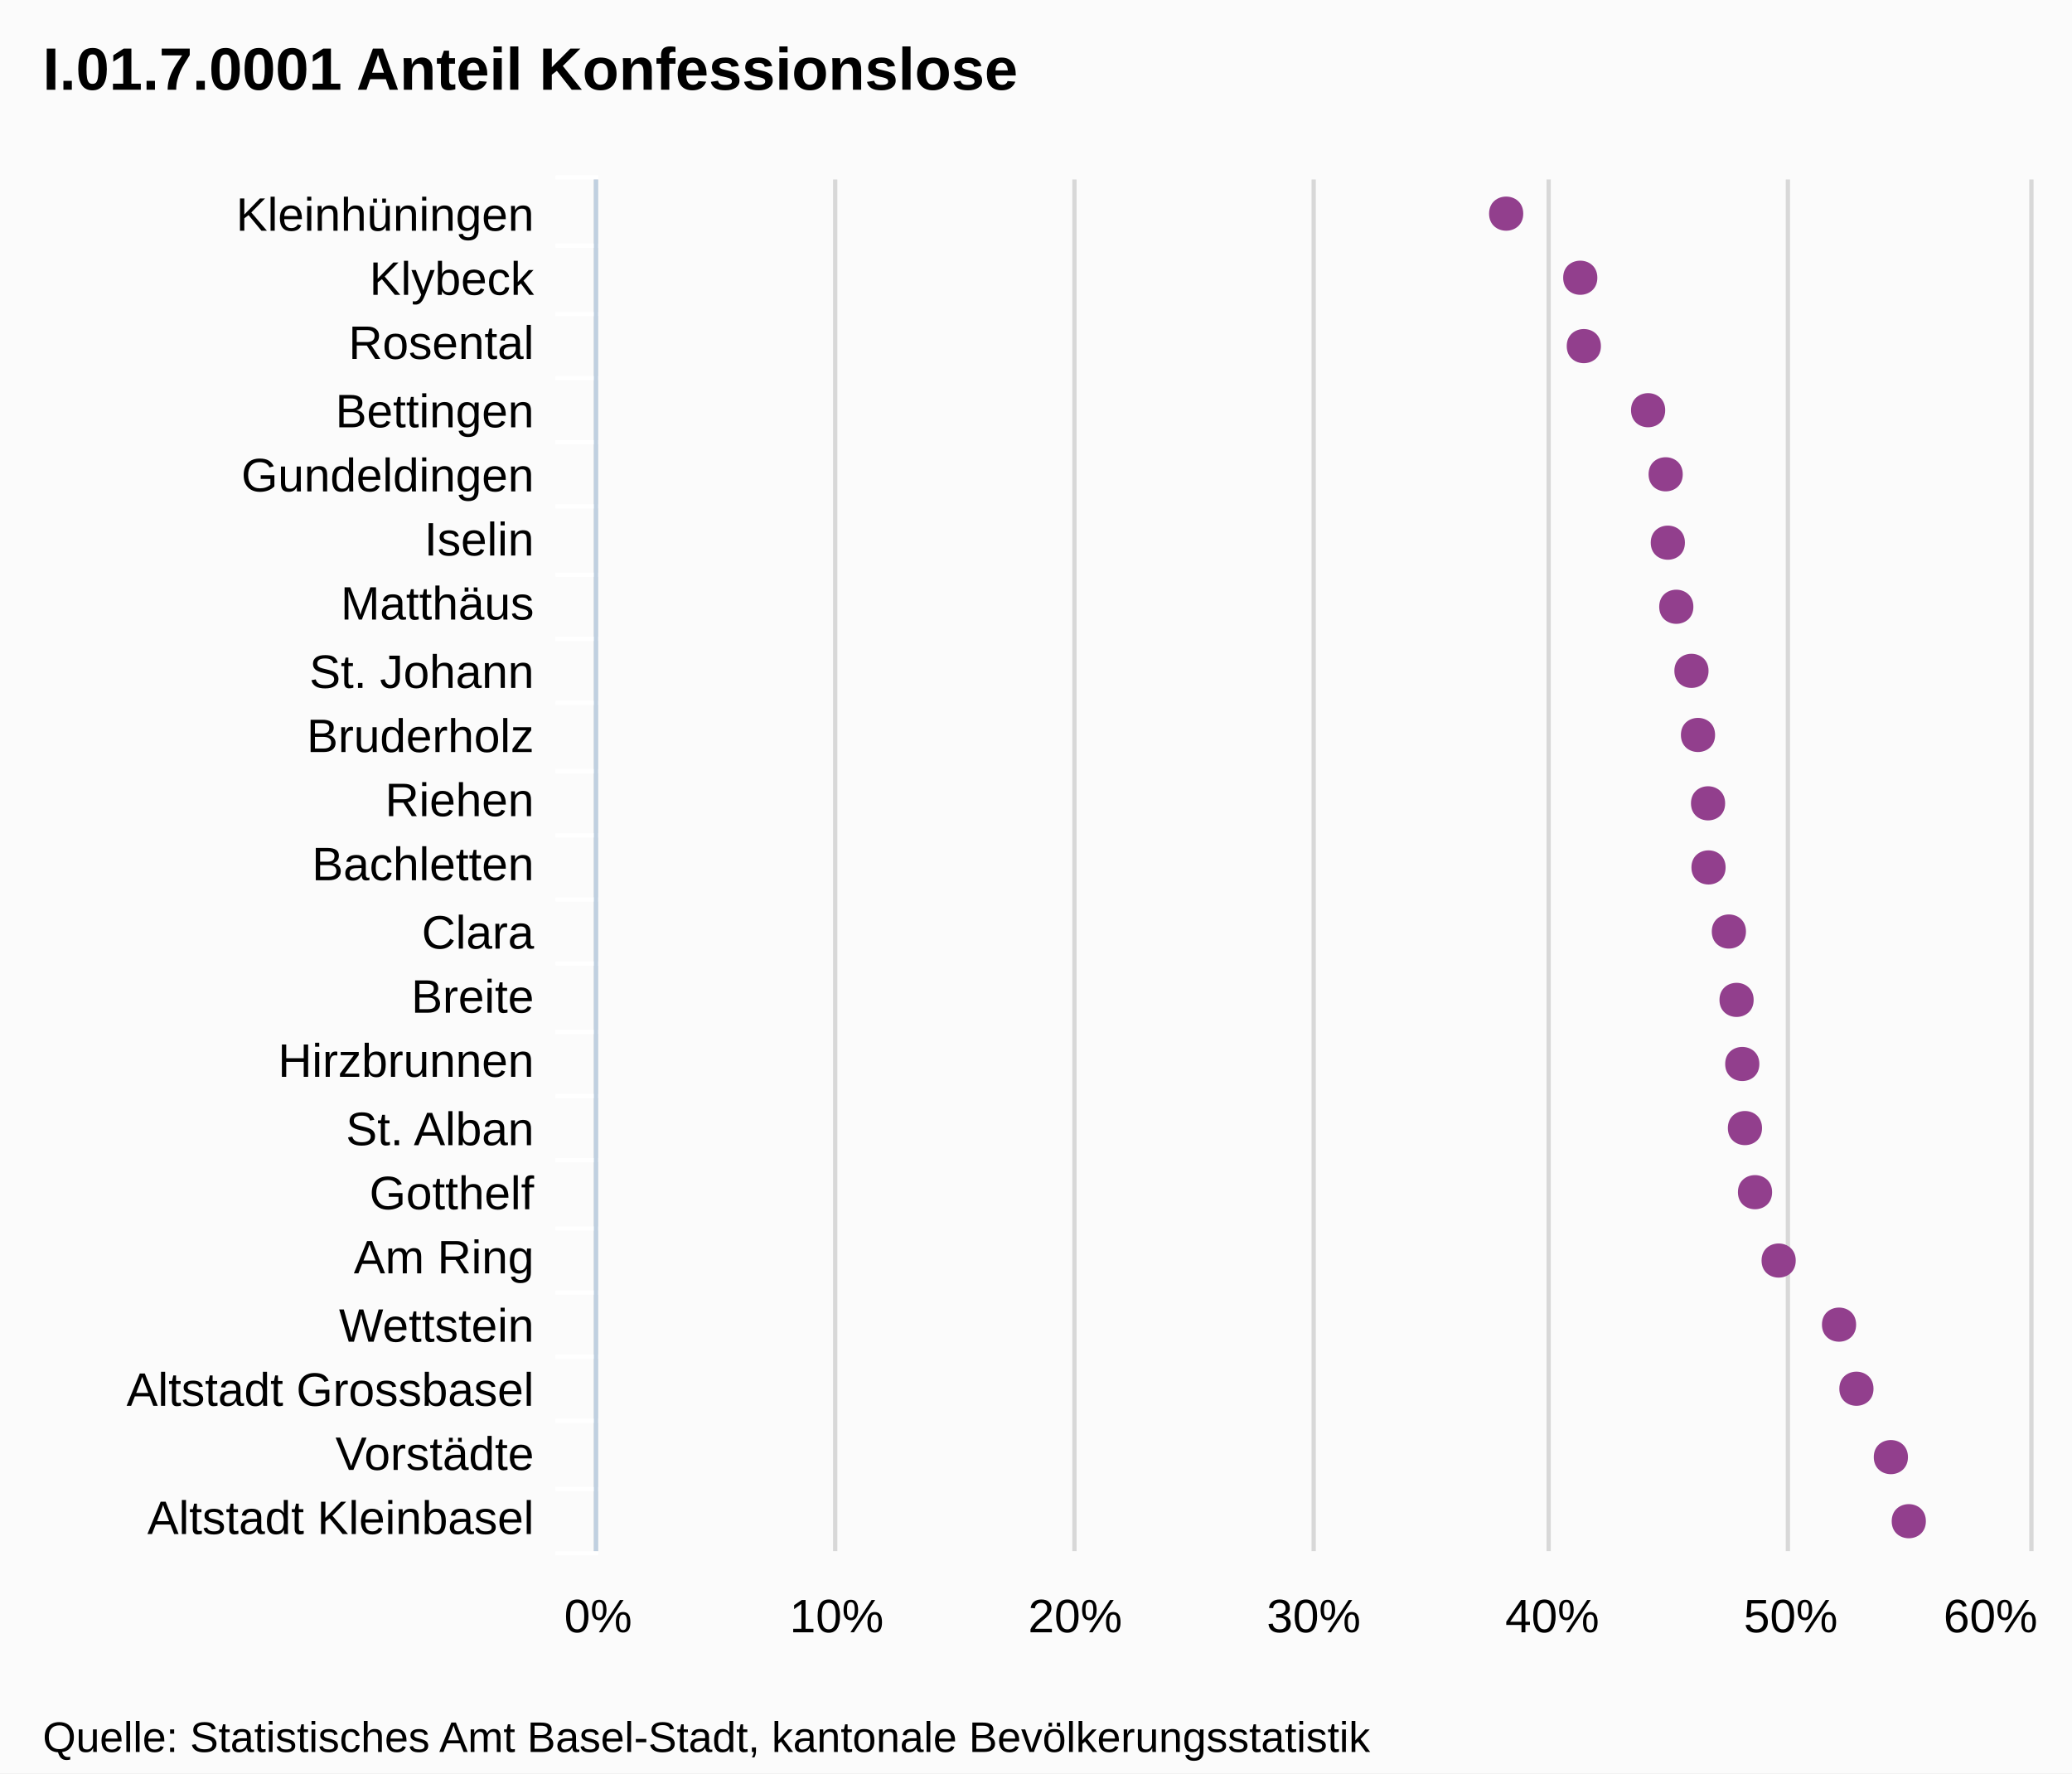
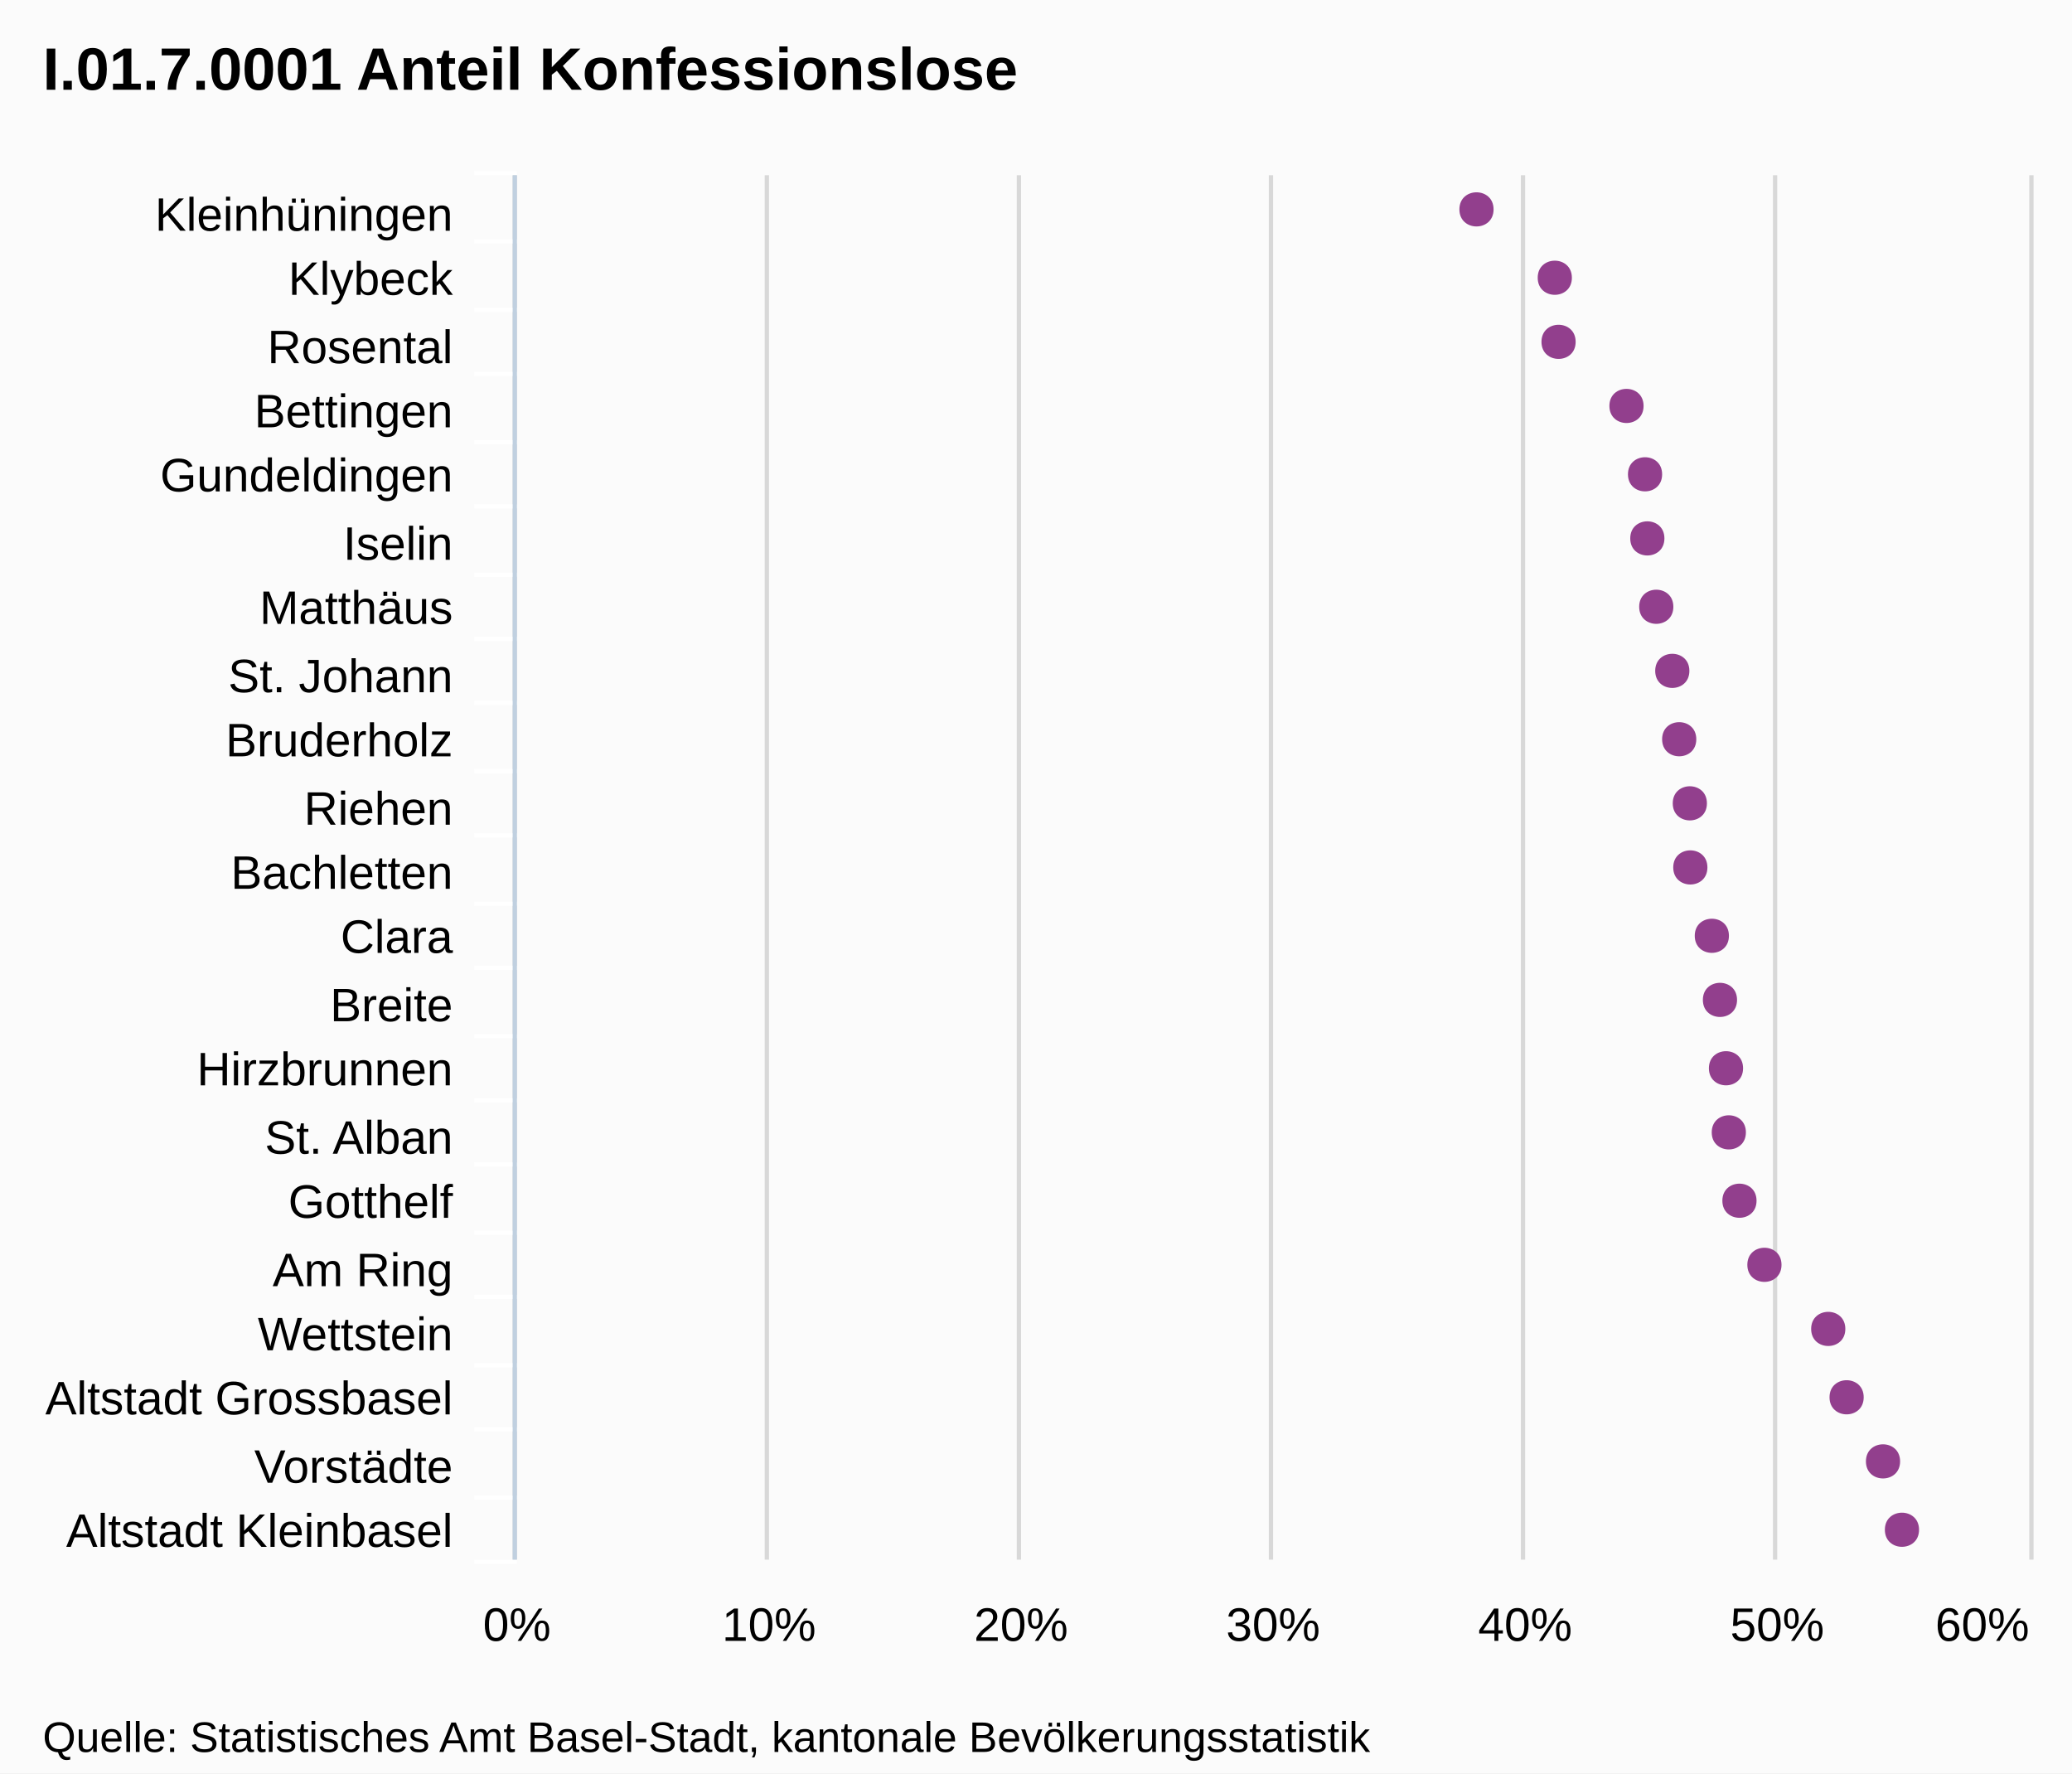
- <svg xmlns="http://www.w3.org/2000/svg" version="1.1" style="font-family:Arial;font-size:12px;" viewBox="0 0 485 415">
+ <svg xmlns="http://www.w3.org/2000/svg" version="1.1" style="font-family:arial;font-size:12px;" viewBox="0 0 485 415">
  <defs>
-     <clippath id="highcharts-1">
-       <rect x="0" y="0" width="321" height="335" />
-     </clippath>
+     <clipPath id="highcharts-5">
+       <rect x="0" y="0" width="324" height="354" />
+     </clipPath>
  </defs>
  <rect x="0" y="0" width="485" height="415" fill="#fbfbfb" class=" highcharts-background" />
  <g class="highcharts-grid" />
  <g class="highcharts-grid">
-     <path fill="none" d="M 139.5 42 L 139.5 363" stroke="#D8D8D8" stroke-width="1" opacity="1" />
-     <path fill="none" d="M 195.5 42 L 195.5 363" stroke="#D8D8D8" stroke-width="1" opacity="1" />
-     <path fill="none" d="M 251.5 42 L 251.5 363" stroke="#D8D8D8" stroke-width="1" opacity="1" />
-     <path fill="none" d="M 307.5 42 L 307.5 363" stroke="#D8D8D8" stroke-width="1" opacity="1" />
-     <path fill="none" d="M 362.5 42 L 362.5 363" stroke="#D8D8D8" stroke-width="1" opacity="1" />
-     <path fill="none" d="M 418.5 42 L 418.5 363" stroke="#D8D8D8" stroke-width="1" opacity="1" />
-     <path fill="none" d="M 475.5 42 L 475.5 363" stroke="#D8D8D8" stroke-width="1" opacity="1" />
+     <path fill="none" d="M 120.5 41 L 120.5 365" stroke="#D8D8D8" stroke-width="1" opacity="1" />
+     <path fill="none" d="M 179.5 41 L 179.5 365" stroke="#D8D8D8" stroke-width="1" opacity="1" />
+     <path fill="none" d="M 238.5 41 L 238.5 365" stroke="#D8D8D8" stroke-width="1" opacity="1" />
+     <path fill="none" d="M 297.5 41 L 297.5 365" stroke="#D8D8D8" stroke-width="1" opacity="1" />
+     <path fill="none" d="M 356.5 41 L 356.5 365" stroke="#D8D8D8" stroke-width="1" opacity="1" />
+     <path fill="none" d="M 415.5 41 L 415.5 365" stroke="#D8D8D8" stroke-width="1" opacity="1" />
+     <path fill="none" d="M 475.5 41 L 475.5 365" stroke="#D8D8D8" stroke-width="1" opacity="1" />
  </g>
  <g class="highcharts-axis">
-     <path fill="none" d="M 140 57.5 L 130 57.5" stroke="#FFFFFF" stroke-width="1" opacity="1" />
-     <path fill="none" d="M 140 73.5 L 130 73.5" stroke="#FFFFFF" stroke-width="1" opacity="1" />
-     <path fill="none" d="M 140 88.5 L 130 88.5" stroke="#FFFFFF" stroke-width="1" opacity="1" />
-     <path fill="none" d="M 140 103.5 L 130 103.5" stroke="#FFFFFF" stroke-width="1" opacity="1" />
-     <path fill="none" d="M 140 118.5 L 130 118.5" stroke="#FFFFFF" stroke-width="1" opacity="1" />
-     <path fill="none" d="M 140 134.5 L 130 134.5" stroke="#FFFFFF" stroke-width="1" opacity="1" />
-     <path fill="none" d="M 140 149.5 L 130 149.5" stroke="#FFFFFF" stroke-width="1" opacity="1" />
-     <path fill="none" d="M 140 164.5 L 130 164.5" stroke="#FFFFFF" stroke-width="1" opacity="1" />
-     <path fill="none" d="M 140 180.5 L 130 180.5" stroke="#FFFFFF" stroke-width="1" opacity="1" />
-     <path fill="none" d="M 140 195.5 L 130 195.5" stroke="#FFFFFF" stroke-width="1" opacity="1" />
-     <path fill="none" d="M 140 210.5 L 130 210.5" stroke="#FFFFFF" stroke-width="1" opacity="1" />
-     <path fill="none" d="M 140 225.5 L 130 225.5" stroke="#FFFFFF" stroke-width="1" opacity="1" />
-     <path fill="none" d="M 140 241.5 L 130 241.5" stroke="#FFFFFF" stroke-width="1" opacity="1" />
-     <path fill="none" d="M 140 256.5 L 130 256.5" stroke="#FFFFFF" stroke-width="1" opacity="1" />
-     <path fill="none" d="M 140 271.5 L 130 271.5" stroke="#FFFFFF" stroke-width="1" opacity="1" />
-     <path fill="none" d="M 140 287.5 L 130 287.5" stroke="#FFFFFF" stroke-width="1" opacity="1" />
-     <path fill="none" d="M 140 302.5 L 130 302.5" stroke="#FFFFFF" stroke-width="1" opacity="1" />
-     <path fill="none" d="M 140 317.5 L 130 317.5" stroke="#FFFFFF" stroke-width="1" opacity="1" />
-     <path fill="none" d="M 140 332.5 L 130 332.5" stroke="#FFFFFF" stroke-width="1" opacity="1" />
-     <path fill="none" d="M 140 348.5 L 130 348.5" stroke="#FFFFFF" stroke-width="1" opacity="1" />
-     <path fill="none" d="M 140 363.5 L 130 363.5" stroke="#FFFFFF" stroke-width="1" opacity="1" />
-     <path fill="none" d="M 140 41.5 L 130 41.5" stroke="#FFFFFF" stroke-width="1" opacity="1" />
-     <path fill="none" d="M 139.5 42 L 139.5 363" stroke="#C0D0E0" stroke-width="1" />
+     <path fill="none" d="M 121 56.5 L 111 56.5" stroke="#FFFFFF" stroke-width="1" opacity="1" />
+     <path fill="none" d="M 121 72.5 L 111 72.5" stroke="#FFFFFF" stroke-width="1" opacity="1" />
+     <path fill="none" d="M 121 87.5 L 111 87.5" stroke="#FFFFFF" stroke-width="1" opacity="1" />
+     <path fill="none" d="M 121 103.5 L 111 103.5" stroke="#FFFFFF" stroke-width="1" opacity="1" />
+     <path fill="none" d="M 121 118.5 L 111 118.5" stroke="#FFFFFF" stroke-width="1" opacity="1" />
+     <path fill="none" d="M 121 134.5 L 111 134.5" stroke="#FFFFFF" stroke-width="1" opacity="1" />
+     <path fill="none" d="M 121 149.5 L 111 149.5" stroke="#FFFFFF" stroke-width="1" opacity="1" />
+     <path fill="none" d="M 121 164.5 L 111 164.5" stroke="#FFFFFF" stroke-width="1" opacity="1" />
+     <path fill="none" d="M 121 180.5 L 111 180.5" stroke="#FFFFFF" stroke-width="1" opacity="1" />
+     <path fill="none" d="M 121 195.5 L 111 195.5" stroke="#FFFFFF" stroke-width="1" opacity="1" />
+     <path fill="none" d="M 121 211.5 L 111 211.5" stroke="#FFFFFF" stroke-width="1" opacity="1" />
+     <path fill="none" d="M 121 226.5 L 111 226.5" stroke="#FFFFFF" stroke-width="1" opacity="1" />
+     <path fill="none" d="M 121 242.5 L 111 242.5" stroke="#FFFFFF" stroke-width="1" opacity="1" />
+     <path fill="none" d="M 121 257.5 L 111 257.5" stroke="#FFFFFF" stroke-width="1" opacity="1" />
+     <path fill="none" d="M 121 272.5 L 111 272.5" stroke="#FFFFFF" stroke-width="1" opacity="1" />
+     <path fill="none" d="M 121 288.5 L 111 288.5" stroke="#FFFFFF" stroke-width="1" opacity="1" />
+     <path fill="none" d="M 121 303.5 L 111 303.5" stroke="#FFFFFF" stroke-width="1" opacity="1" />
+     <path fill="none" d="M 121 319.5 L 111 319.5" stroke="#FFFFFF" stroke-width="1" opacity="1" />
+     <path fill="none" d="M 121 334.5 L 111 334.5" stroke="#FFFFFF" stroke-width="1" opacity="1" />
+     <path fill="none" d="M 121 350.5 L 111 350.5" stroke="#FFFFFF" stroke-width="1" opacity="1" />
+     <path fill="none" d="M 121 365.5 L 111 365.5" stroke="#FFFFFF" stroke-width="1" opacity="1" />
+     <path fill="none" d="M 121 40.5 L 111 40.5" stroke="#FFFFFF" stroke-width="1" opacity="1" />
+     <path fill="none" d="M 120.5 41 L 120.5 365" stroke="#C0D0E0" stroke-width="1" />
  </g>
  <g class="highcharts-axis" />
  <g class="highcharts-series-group">
-     <g class="highcharts-series highcharts-series-0 highcharts-tracker" transform="translate(475,363) rotate(90) scale(-1,1) scale(1 1)" style="" width="335" height="321" clip-path="url(#highcharts-1)" />
-     <g class="highcharts-markers highcharts-series-0 highcharts-tracker" transform="translate(475,363) rotate(90) scale(-1,1) scale(1 1)" style="" width="335" height="321" clip-path="none">
-       <path fill="#923F8D" d="M 7 24.203 C 12.328 24.203 12.328 32.203 7 32.203 C 1.672 32.203 1.672 24.203 7 24.203 Z" />
-       <path fill="#923F8D" d="M 22 28.4 C 27.328 28.4 27.328 36.4 22 36.4 C 16.672 36.4 16.672 28.4 22 28.4 Z" />
-       <path fill="#923F8D" d="M 38 36.462 C 43.328 36.462 43.328 44.462 38 44.462 C 32.672 44.462 32.672 36.462 38 36.462 Z" />
-       <path fill="#923F8D" d="M 53 40.531 C 58.328 40.531 58.328 48.531 53 48.531 C 47.672 48.531 47.672 40.531 53 40.531 Z" />
-       <path fill="#923F8D" d="M 68 54.666 C 73.328 54.666 73.328 62.666 68 62.666 C 62.672 62.666 62.672 54.666 68 54.666 Z" />
-       <path fill="#923F8D" d="M 84 60.199 C 89.328 60.199 89.328 68.199 84 68.199 C 78.672 68.199 78.672 60.199 84 60.199 Z" />
-       <path fill="#923F8D" d="M 99 62.556 C 104.328 62.556 104.328 70.556 99 70.556 C 93.672 70.556 93.672 62.556 99 62.556 Z" />
-       <path fill="#923F8D" d="M 114 63.181 C 119.328 63.181 119.328 71.181 114 71.181 C 108.672 71.181 108.672 63.181 114 63.181 Z" />
-       <path fill="#923F8D" d="M 129 64.517 C 134.328 64.517 134.328 72.517 129 72.517 C 123.672 72.517 123.672 64.517 129 64.517 Z" />
-       <path fill="#923F8D" d="M 145 66.315 C 150.328 66.315 150.328 74.315 145 74.315 C 139.672 74.315 139.672 66.315 145 66.315 Z" />
-       <path fill="#923F8D" d="M 160 71.081 C 165.328 71.081 165.328 79.081 160 79.081 C 154.672 79.081 154.672 71.081 160 71.081 Z" />
-       <path fill="#923F8D" d="M 175 71.19 C 180.328 71.19 180.328 79.19 175 79.19 C 169.672 79.19 169.672 71.19 175 71.19 Z" />
-       <path fill="#923F8D" d="M 191 73.545 C 196.328 73.545 196.328 81.545 191 81.545 C 185.672 81.545 185.672 73.545 191 73.545 Z" />
-       <path fill="#923F8D" d="M 206 75.075 C 211.328 75.075 211.328 83.075 206 83.075 C 200.672 83.075 200.672 75.075 206 75.075 Z" />
-       <path fill="#923F8D" d="M 221 78.624 C 226.328 78.624 226.328 86.624 221 86.624 C 215.672 86.624 215.672 78.624 221 78.624 Z" />
-       <path fill="#923F8D" d="M 236 80.605 C 241.328 80.605 241.328 88.605 236 88.605 C 230.672 88.605 230.672 80.605 236 80.605 Z" />
-       <path fill="#923F8D" d="M 252 81.112 C 257.328 81.112 257.328 89.112 252 89.112 C 246.672 89.112 246.672 81.112 252 81.112 Z" />
-       <path fill="#923F8D" d="M 267 85.222 C 272.328 85.222 272.328 93.222 267 93.222 C 261.672 93.222 261.672 85.222 267 85.222 Z" />
-       <path fill="#923F8D" d="M 282 100.268 C 287.328 100.268 287.328 108.268 282 108.268 C 276.672 108.268 276.672 100.268 282 100.268 Z" />
-       <path fill="#923F8D" d="M 298 101.103 C 303.328 101.103 303.328 109.103 298 109.103 C 292.672 109.103 292.672 101.103 298 101.103 Z" />
-       <path fill="#923F8D" d="M 313 118.448 C 318.328 118.448 318.328 126.448 313 126.448 C 307.672 126.448 307.672 118.448 313 118.448 Z" />
+     <g class="highcharts-series highcharts-series-0" transform="translate(475,365) rotate(90) scale(-1,1) scale(1 1)" width="354" height="324" clip-path="url(#highcharts-5)" />
+     <g class="highcharts-markers highcharts-series-0" transform="translate(475,365) rotate(90) scale(-1,1) scale(1 1)" width="354" height="324" clip-path="none">
+       <path fill="#923F8D" d="M 7 25.803 C 12.328 25.803 12.328 33.803 7 33.803 C 1.672 33.803 1.672 25.803 7 25.803 Z" />
+       <path fill="#923F8D" d="M 23 30.237 C 28.328 30.237 28.328 38.237 23 38.237 C 17.672 38.237 17.672 30.237 23 30.237 Z" />
+       <path fill="#923F8D" d="M 38 38.757 C 43.328 38.757 43.328 46.757 38 46.757 C 32.672 46.757 32.672 38.757 38 38.757 Z" />
+       <path fill="#923F8D" d="M 54 43.057 C 59.328 43.057 59.328 51.057 54 51.057 C 48.672 51.057 48.672 43.057 54 43.057 Z" />
+       <path fill="#923F8D" d="M 69 57.994 C 74.328 57.994 74.328 65.994 69 65.994 C 63.672 65.994 63.672 57.994 69 57.994 Z" />
+       <path fill="#923F8D" d="M 84 63.84 C 89.328 63.84 89.328 71.84 84 71.84 C 78.672 71.84 78.672 63.84 84 63.84 Z" />
+       <path fill="#923F8D" d="M 100 66.331 C 105.328 66.331 105.328 74.331 100 74.331 C 94.672 74.331 94.672 66.331 100 66.331 Z" />
+       <path fill="#923F8D" d="M 115 66.991 C 120.328 66.991 120.328 74.991 115 74.991 C 109.672 74.991 109.672 66.991 115 66.991 Z" />
+       <path fill="#923F8D" d="M 131 68.403 C 136.328 68.403 136.328 76.403 131 76.403 C 125.672 76.403 125.672 68.403 131 68.403 Z" />
+       <path fill="#923F8D" d="M 146 70.303 C 151.328 70.303 151.328 78.303 146 78.303 C 140.672 78.303 140.672 70.303 146 70.303 Z" />
+       <path fill="#923F8D" d="M 162 75.34 C 167.328 75.34 167.328 83.34 162 83.34 C 156.672 83.34 156.672 75.34 162 75.34 Z" />
+       <path fill="#923F8D" d="M 177 75.455 C 182.328 75.455 182.328 83.455 177 83.455 C 171.672 83.455 171.672 75.455 177 75.455 Z" />
+       <path fill="#923F8D" d="M 192 77.943 C 197.328 77.943 197.328 85.943 192 85.943 C 186.672 85.943 186.672 77.943 192 77.943 Z" />
+       <path fill="#923F8D" d="M 208 79.56 C 213.328 79.56 213.328 87.56 208 87.56 C 202.672 87.56 202.672 79.56 208 79.56 Z" />
+       <path fill="#923F8D" d="M 223 83.311 C 228.328 83.311 228.328 91.311 223 91.311 C 217.672 91.311 217.672 83.311 223 83.311 Z" />
+       <path fill="#923F8D" d="M 239 85.403 C 244.328 85.403 244.328 93.403 239 93.403 C 233.672 93.403 233.672 85.403 239 85.403 Z" />
+       <path fill="#923F8D" d="M 254 85.939 C 259.328 85.939 259.328 93.939 254 93.939 C 248.672 93.939 248.672 85.939 254 85.939 Z" />
+       <path fill="#923F8D" d="M 270 90.282 C 275.328 90.282 275.328 98.282 270 98.282 C 264.672 98.282 264.672 90.282 270 90.282 Z" />
+       <path fill="#923F8D" d="M 285 106.182 C 290.328 106.182 290.328 114.182 285 114.182 C 279.672 114.182 279.672 106.182 285 106.182 Z" />
+       <path fill="#923F8D" d="M 300 107.064 C 305.328 107.064 305.328 115.064 300 115.064 C 294.672 115.064 294.672 107.064 300 107.064 Z" />
+       <path fill="#923F8D" d="M 316 125.393 C 321.328 125.393 321.328 133.393 316 133.393 C 310.672 133.393 310.672 125.393 316 125.393 Z" />
    </g>
  </g>
-   <text x="10" text-anchor="start" class="highcharts-title" style="color:#000000;font-size:14px;font-weight:bold;font-family:Arial;fill:#000000;width:421px;" y="21">
+   <text x="10" text-anchor="start" class="highcharts-title" style="color:#000000;font-size:14px;font-weight:bold;font-family:arial;fill:#000000;width:421px;" y="21">
    <tspan>I.01.7.0001 Anteil Konfessionslose</tspan>
  </text>
  <g class="highcharts-axis-labels highcharts-xaxis-labels">
-     <text x="125" style="color:#000000;cursor:default;font-size:11px;fill:#000000;width:150px;text-overflow:ellipsis;" text-anchor="end" transform="translate(0,0)" y="54" opacity="1">
+     <text x="106" style="color:#000000;cursor:default;font-size:11px;fill:#000000;width:150px;text-overflow:clip;" text-anchor="end" transform="translate(0,0)" y="54" opacity="1">
      <tspan>Kleinhüningen</tspan>
    </text>
-     <text x="125" style="color:#000000;cursor:default;font-size:11px;fill:#000000;width:150px;text-overflow:ellipsis;" text-anchor="end" transform="translate(0,0)" y="69" opacity="1">
+     <text x="106" style="color:#000000;cursor:default;font-size:11px;fill:#000000;width:150px;text-overflow:clip;" text-anchor="end" transform="translate(0,0)" y="69" opacity="1">
      <tspan>Klybeck</tspan>
    </text>
-     <text x="125" style="color:#000000;cursor:default;font-size:11px;fill:#000000;width:150px;text-overflow:ellipsis;" text-anchor="end" transform="translate(0,0)" y="84" opacity="1">
+     <text x="106" style="color:#000000;cursor:default;font-size:11px;fill:#000000;width:150px;text-overflow:clip;" text-anchor="end" transform="translate(0,0)" y="85" opacity="1">
      <tspan>Rosental</tspan>
    </text>
-     <text x="125" style="color:#000000;cursor:default;font-size:11px;fill:#000000;width:150px;text-overflow:ellipsis;" text-anchor="end" transform="translate(0,0)" y="100" opacity="1">
+     <text x="106" style="color:#000000;cursor:default;font-size:11px;fill:#000000;width:150px;text-overflow:clip;" text-anchor="end" transform="translate(0,0)" y="100" opacity="1">
      <tspan>Bettingen</tspan>
    </text>
-     <text x="125" style="color:#000000;cursor:default;font-size:11px;fill:#000000;width:150px;text-overflow:ellipsis;" text-anchor="end" transform="translate(0,0)" y="115" opacity="1">
+     <text x="106" style="color:#000000;cursor:default;font-size:11px;fill:#000000;width:150px;text-overflow:clip;" text-anchor="end" transform="translate(0,0)" y="115" opacity="1">
      <tspan>Gundeldingen</tspan>
    </text>
-     <text x="125" style="color:#000000;cursor:default;font-size:11px;fill:#000000;width:150px;text-overflow:ellipsis;" text-anchor="end" transform="translate(0,0)" y="130" opacity="1">
+     <text x="106" style="color:#000000;cursor:default;font-size:11px;fill:#000000;width:150px;text-overflow:clip;" text-anchor="end" transform="translate(0,0)" y="131" opacity="1">
      <tspan>Iselin</tspan>
    </text>
-     <text x="125" style="color:#000000;cursor:default;font-size:11px;fill:#000000;width:150px;text-overflow:ellipsis;" text-anchor="end" transform="translate(0,0)" y="145" opacity="1">
+     <text x="106" style="color:#000000;cursor:default;font-size:11px;fill:#000000;width:150px;text-overflow:clip;" text-anchor="end" transform="translate(0,0)" y="146" opacity="1">
      <tspan>Matthäus</tspan>
    </text>
-     <text x="125" style="color:#000000;cursor:default;font-size:11px;fill:#000000;width:150px;text-overflow:ellipsis;" text-anchor="end" transform="translate(0,0)" y="161" opacity="1">
+     <text x="106" style="color:#000000;cursor:default;font-size:11px;fill:#000000;width:150px;text-overflow:clip;" text-anchor="end" transform="translate(0,0)" y="162" opacity="1">
      <tspan>St. Johann</tspan>
    </text>
-     <text x="125" style="color:#000000;cursor:default;font-size:11px;fill:#000000;width:150px;text-overflow:ellipsis;" text-anchor="end" transform="translate(0,0)" y="176" opacity="1">
+     <text x="106" style="color:#000000;cursor:default;font-size:11px;fill:#000000;width:150px;text-overflow:clip;" text-anchor="end" transform="translate(0,0)" y="177" opacity="1">
      <tspan>Bruderholz</tspan>
    </text>
-     <text x="125" style="color:#000000;cursor:default;font-size:11px;fill:#000000;width:150px;text-overflow:ellipsis;" text-anchor="end" transform="translate(0,0)" y="191" opacity="1">
+     <text x="106" style="color:#000000;cursor:default;font-size:11px;fill:#000000;width:150px;text-overflow:clip;" text-anchor="end" transform="translate(0,0)" y="193" opacity="1">
      <tspan>Riehen</tspan>
    </text>
-     <text x="125" style="color:#000000;cursor:default;font-size:11px;fill:#000000;width:150px;text-overflow:ellipsis;" text-anchor="end" transform="translate(0,0)" y="206" opacity="1">
+     <text x="106" style="color:#000000;cursor:default;font-size:11px;fill:#000000;width:150px;text-overflow:clip;" text-anchor="end" transform="translate(0,0)" y="208" opacity="1">
      <tspan>Bachletten</tspan>
    </text>
-     <text x="125" style="color:#000000;cursor:default;font-size:11px;fill:#000000;width:150px;text-overflow:ellipsis;" text-anchor="end" transform="translate(0,0)" y="222" opacity="1">
+     <text x="106" style="color:#000000;cursor:default;font-size:11px;fill:#000000;width:150px;text-overflow:clip;" text-anchor="end" transform="translate(0,0)" y="223" opacity="1">
      <tspan>Clara</tspan>
    </text>
-     <text x="125" style="color:#000000;cursor:default;font-size:11px;fill:#000000;width:150px;text-overflow:ellipsis;" text-anchor="end" transform="translate(0,0)" y="237" opacity="1">
+     <text x="106" style="color:#000000;cursor:default;font-size:11px;fill:#000000;width:150px;text-overflow:clip;" text-anchor="end" transform="translate(0,0)" y="239" opacity="1">
      <tspan>Breite</tspan>
    </text>
-     <text x="125" style="color:#000000;cursor:default;font-size:11px;fill:#000000;width:150px;text-overflow:ellipsis;" text-anchor="end" transform="translate(0,0)" y="252" opacity="1">
+     <text x="106" style="color:#000000;cursor:default;font-size:11px;fill:#000000;width:150px;text-overflow:clip;" text-anchor="end" transform="translate(0,0)" y="254" opacity="1">
      <tspan>Hirzbrunnen</tspan>
    </text>
-     <text x="125" style="color:#000000;cursor:default;font-size:11px;fill:#000000;width:150px;text-overflow:ellipsis;" text-anchor="end" transform="translate(0,0)" y="268" opacity="1">
+     <text x="106" style="color:#000000;cursor:default;font-size:11px;fill:#000000;width:150px;text-overflow:clip;" text-anchor="end" transform="translate(0,0)" y="270" opacity="1">
      <tspan>St. Alban</tspan>
    </text>
-     <text x="125" style="color:#000000;cursor:default;font-size:11px;fill:#000000;width:150px;text-overflow:ellipsis;" text-anchor="end" transform="translate(0,0)" y="283" opacity="1">
+     <text x="106" style="color:#000000;cursor:default;font-size:11px;fill:#000000;width:150px;text-overflow:clip;" text-anchor="end" transform="translate(0,0)" y="285" opacity="1">
      <tspan>Gotthelf</tspan>
    </text>
-     <text x="125" style="color:#000000;cursor:default;font-size:11px;fill:#000000;width:150px;text-overflow:ellipsis;" text-anchor="end" transform="translate(0,0)" y="298" opacity="1">
+     <text x="106" style="color:#000000;cursor:default;font-size:11px;fill:#000000;width:150px;text-overflow:clip;" text-anchor="end" transform="translate(0,0)" y="301" opacity="1">
      <tspan>Am Ring</tspan>
    </text>
-     <text x="125" style="color:#000000;cursor:default;font-size:11px;fill:#000000;width:150px;text-overflow:ellipsis;" text-anchor="end" transform="translate(0,0)" y="314" opacity="1">
+     <text x="106" style="color:#000000;cursor:default;font-size:11px;fill:#000000;width:150px;text-overflow:clip;" text-anchor="end" transform="translate(0,0)" y="316" opacity="1">
      <tspan>Wettstein</tspan>
    </text>
-     <text x="125" style="color:#000000;cursor:default;font-size:11px;fill:#000000;width:150px;text-overflow:ellipsis;" text-anchor="end" transform="translate(0,0)" y="329" opacity="1">
+     <text x="106" style="color:#000000;cursor:default;font-size:11px;fill:#000000;width:150px;text-overflow:clip;" text-anchor="end" transform="translate(0,0)" y="331" opacity="1">
      <tspan>Altstadt Grossbasel</tspan>
    </text>
-     <text x="125" style="color:#000000;cursor:default;font-size:11px;fill:#000000;width:150px;text-overflow:ellipsis;" text-anchor="end" transform="translate(0,0)" y="344" opacity="1">
+     <text x="106" style="color:#000000;cursor:default;font-size:11px;fill:#000000;width:150px;text-overflow:clip;" text-anchor="end" transform="translate(0,0)" y="347" opacity="1">
      <tspan>Vorstädte</tspan>
    </text>
-     <text x="125" style="color:#000000;cursor:default;font-size:11px;fill:#000000;width:150px;text-overflow:ellipsis;" text-anchor="end" transform="translate(0,0)" y="359" opacity="1">
+     <text x="106" style="color:#000000;cursor:default;font-size:11px;fill:#000000;width:150px;text-overflow:clip;" text-anchor="end" transform="translate(0,0)" y="362" opacity="1">
      <tspan>Altstadt Kleinbasel</tspan>
    </text>
  </g>
  <g class="highcharts-axis-labels highcharts-yaxis-labels">
-     <text x="140" style="color:#000000;cursor:default;font-size:11px;fill:#000000;width:55.833;text-overflow:ellipsis;" text-anchor="middle" transform="translate(0,0)" y="382" opacity="1">
+     <text x="121" style="color:#000000;cursor:default;font-size:11px;fill:#000000;width:59;text-overflow:ellipsis;" text-anchor="middle" transform="translate(0,0)" y="384" opacity="1">
      <tspan>0%</tspan>
    </text>
-     <text x="195.833" style="color:#000000;cursor:default;font-size:11px;fill:#000000;width:55.833;text-overflow:ellipsis;" text-anchor="middle" transform="translate(0,0)" y="382" opacity="1">
+     <text x="180" style="color:#000000;cursor:default;font-size:11px;fill:#000000;width:59;text-overflow:ellipsis;" text-anchor="middle" transform="translate(0,0)" y="384" opacity="1">
      <tspan>10%</tspan>
    </text>
-     <text x="251.667" style="color:#000000;cursor:default;font-size:11px;fill:#000000;width:55.833;text-overflow:ellipsis;" text-anchor="middle" transform="translate(0,0)" y="382" opacity="1">
+     <text x="239" style="color:#000000;cursor:default;font-size:11px;fill:#000000;width:59;text-overflow:ellipsis;" text-anchor="middle" transform="translate(0,0)" y="384" opacity="1">
      <tspan>20%</tspan>
    </text>
-     <text x="307.5" style="color:#000000;cursor:default;font-size:11px;fill:#000000;width:55.833;text-overflow:ellipsis;" text-anchor="middle" transform="translate(0,0)" y="382" opacity="1">
+     <text x="298" style="color:#000000;cursor:default;font-size:11px;fill:#000000;width:59;text-overflow:ellipsis;" text-anchor="middle" transform="translate(0,0)" y="384" opacity="1">
      <tspan>30%</tspan>
    </text>
-     <text x="363.333" style="color:#000000;cursor:default;font-size:11px;fill:#000000;width:55.833;text-overflow:ellipsis;" text-anchor="middle" transform="translate(0,0)" y="382" opacity="1">
+     <text x="357" style="color:#000000;cursor:default;font-size:11px;fill:#000000;width:59;text-overflow:ellipsis;" text-anchor="middle" transform="translate(0,0)" y="384" opacity="1">
      <tspan>40%</tspan>
    </text>
-     <text x="419.167" style="color:#000000;cursor:default;font-size:11px;fill:#000000;width:55.833;text-overflow:ellipsis;" text-anchor="middle" transform="translate(0,0)" y="382" opacity="1">
+     <text x="416" style="color:#000000;cursor:default;font-size:11px;fill:#000000;width:59;text-overflow:ellipsis;" text-anchor="middle" transform="translate(0,0)" y="384" opacity="1">
      <tspan>50%</tspan>
    </text>
-     <text x="465.925" style="color:#000000;cursor:default;font-size:11px;fill:#000000;width:27.917;text-overflow:ellipsis;" text-anchor="middle" transform="translate(0,0)" y="382" opacity="1">
+     <text x="464" style="color:#000000;cursor:default;font-size:11px;fill:#000000;width:29.5;text-overflow:ellipsis;" text-anchor="middle" transform="translate(0,0)" y="384" opacity="1">
      <tspan>60%</tspan>
    </text>
  </g>
  <g class="highcharts-tooltip" style="cursor:default;padding:0;pointer-events:none;white-space:nowrap;" transform="translate(0,-9000000000)">
-     <path fill="none" d="M 3.5 0.5 L 13.5 0.5 C 16.5 0.5 16.5 0.5 16.5 3.5 L 16.5 28.5 C 16.5 31.5 16.5 31.5 13.5 31.5 L 3.5 31.5 C 0.5 31.5 0.5 31.5 0.5 28.5 L 0.5 3.5 C 0.5 0.5 0.5 0.5 3.5 0.5" isshadow="true" stroke="black" stroke-opacity="0.05" stroke-width="5" transform="translate(1, 1)" />
-     <path fill="none" d="M 3.5 0.5 L 13.5 0.5 C 16.5 0.5 16.5 0.5 16.5 3.5 L 16.5 28.5 C 16.5 31.5 16.5 31.5 13.5 31.5 L 3.5 31.5 C 0.5 31.5 0.5 31.5 0.5 28.5 L 0.5 3.5 C 0.5 0.5 0.5 0.5 3.5 0.5" isshadow="true" stroke="black" stroke-opacity="0.1" stroke-width="3" transform="translate(1, 1)" />
-     <path fill="none" d="M 3.5 0.5 L 13.5 0.5 C 16.5 0.5 16.5 0.5 16.5 3.5 L 16.5 28.5 C 16.5 31.5 16.5 31.5 13.5 31.5 L 3.5 31.5 C 0.5 31.5 0.5 31.5 0.5 28.5 L 0.5 3.5 C 0.5 0.5 0.5 0.5 3.5 0.5" isshadow="true" stroke="black" stroke-opacity="0.15" stroke-width="1" transform="translate(1, 1)" />
-     <path fill="rgba(249, 249, 249, .85)" d="M 3.5 0.5 L 13.5 0.5 C 16.5 0.5 16.5 0.5 16.5 3.5 L 16.5 28.5 C 16.5 31.5 16.5 31.5 13.5 31.5 L 3.5 31.5 C 0.5 31.5 0.5 31.5 0.5 28.5 L 0.5 3.5 C 0.5 0.5 0.5 0.5 3.5 0.5" />
+     <path fill="none" d="M 3.5 0.5 L 13.5 0.5 C 16.5 0.5 16.5 0.5 16.5 3.5 L 16.5 13.5 C 16.5 16.5 16.5 16.5 13.5 16.5 L 3.5 16.5 C 0.5 16.5 0.5 16.5 0.5 13.5 L 0.5 3.5 C 0.5 0.5 0.5 0.5 3.5 0.5" stroke="black" stroke-opacity="0.05" stroke-width="5" transform="translate(1, 1)" />
+     <path fill="none" d="M 3.5 0.5 L 13.5 0.5 C 16.5 0.5 16.5 0.5 16.5 3.5 L 16.5 13.5 C 16.5 16.5 16.5 16.5 13.5 16.5 L 3.5 16.5 C 0.5 16.5 0.5 16.5 0.5 13.5 L 0.5 3.5 C 0.5 0.5 0.5 0.5 3.5 0.5" stroke="black" stroke-opacity="0.1" stroke-width="3" transform="translate(1, 1)" />
+     <path fill="none" d="M 3.5 0.5 L 13.5 0.5 C 16.5 0.5 16.5 0.5 16.5 3.5 L 16.5 13.5 C 16.5 16.5 16.5 16.5 13.5 16.5 L 3.5 16.5 C 0.5 16.5 0.5 16.5 0.5 13.5 L 0.5 3.5 C 0.5 0.5 0.5 0.5 3.5 0.5" stroke="black" stroke-opacity="0.15" stroke-width="1" transform="translate(1, 1)" />
+     <path fill="rgb(249, 249, 249)" fill-opacity=" .85" d="M 3.5 0.5 L 13.5 0.5 C 16.5 0.5 16.5 0.5 16.5 3.5 L 16.5 13.5 C 16.5 16.5 16.5 16.5 13.5 16.5 L 3.5 16.5 C 0.5 16.5 0.5 16.5 0.5 13.5 L 0.5 3.5 C 0.5 0.5 0.5 0.5 3.5 0.5" />
    <text x="8" style="font-size:12px;color:#333333;fill:#333333;" y="20" />
  </g>
  <text x="10" text-anchor="start" style="cursor:default;color:#000000;font-size:10px;fill:#000000;" y="410">
    <tspan>Quelle: Statistisches Amt Basel-Stadt, kantonale Bevölkerungsstatistik</tspan>
  </text>
</svg>
